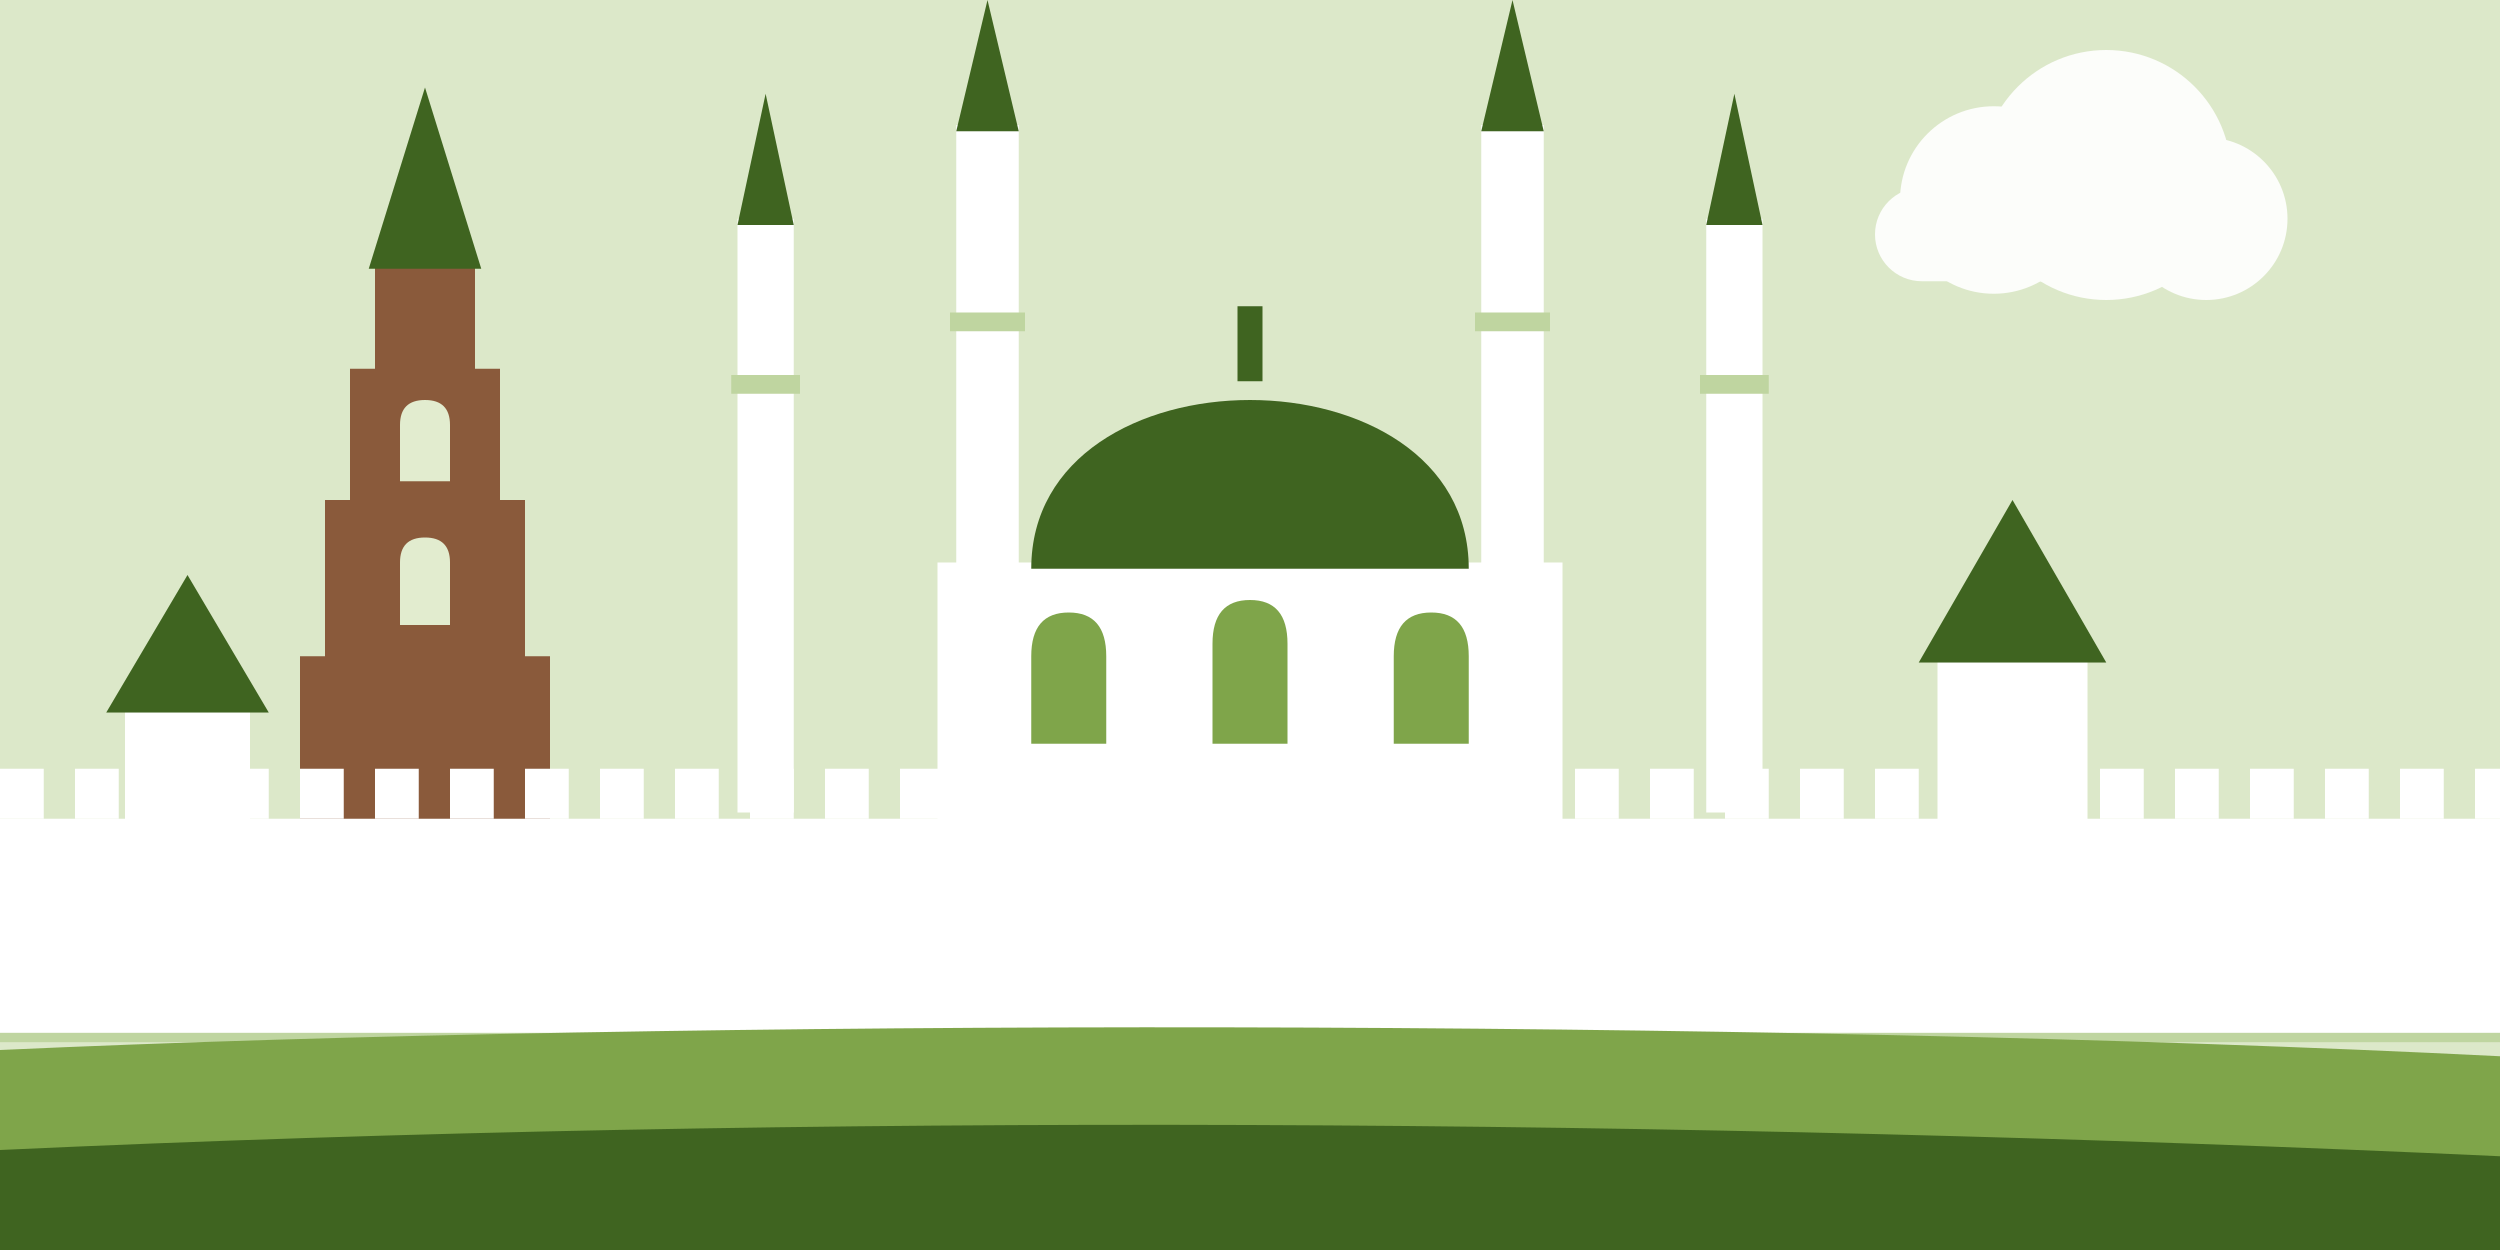
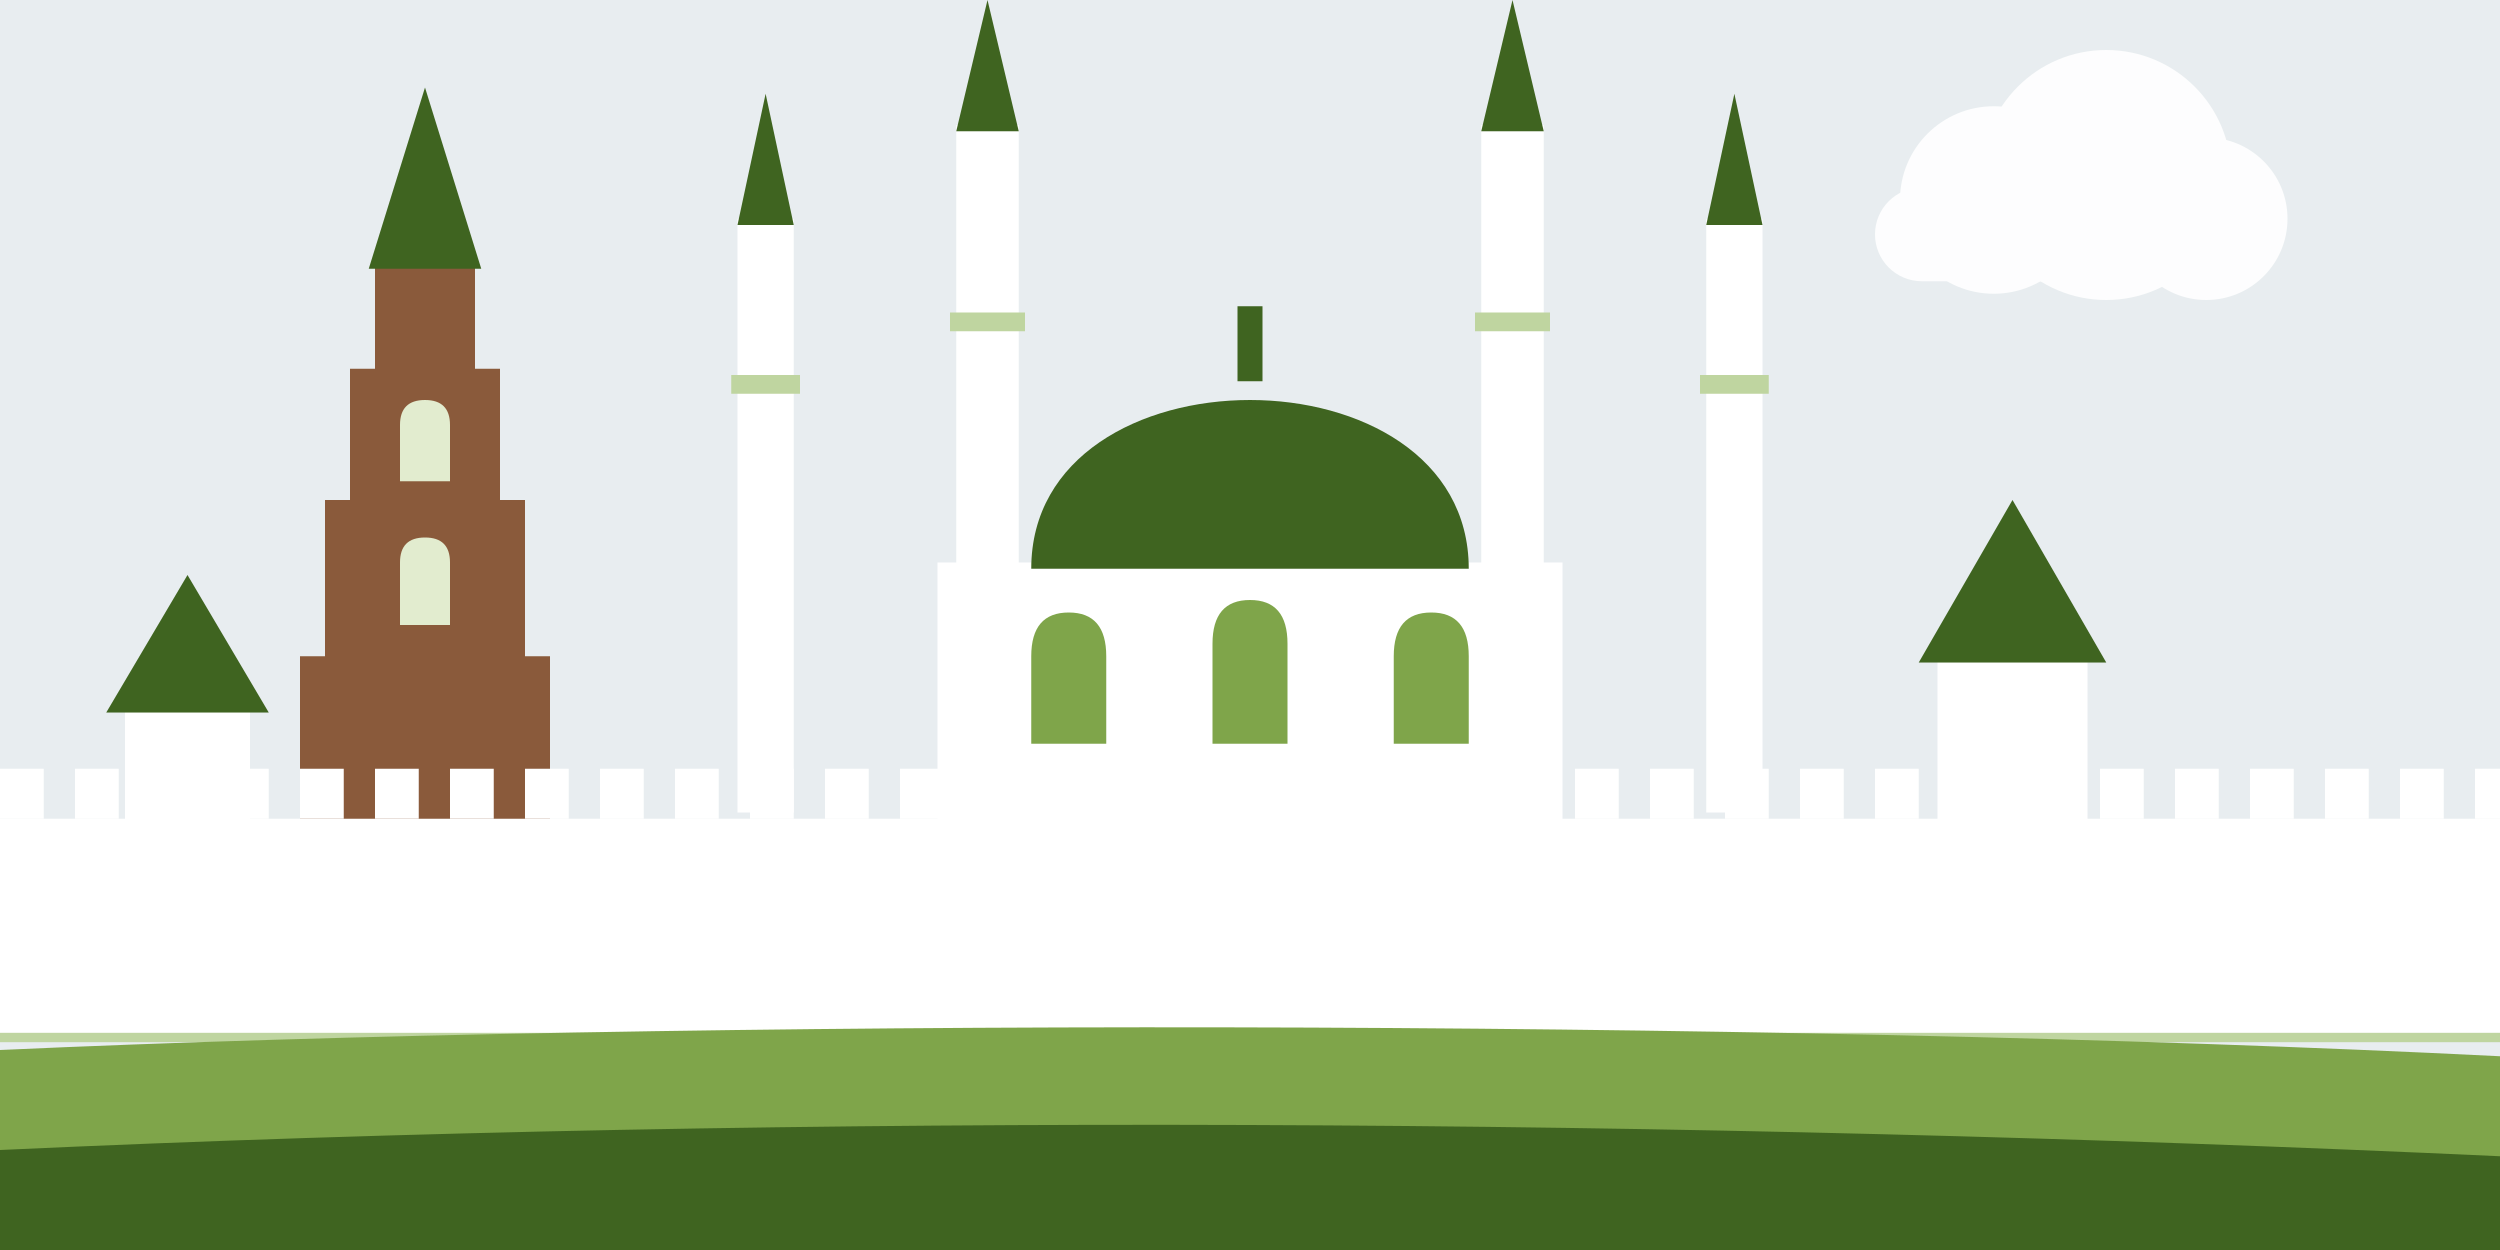
<svg xmlns="http://www.w3.org/2000/svg" viewBox="0 0 800 400" width="800" height="400" role="img" aria-labelledby="t">
-   <rect width="800" height="400" fill="#DCE8C9" />
+   <rect width="800" height="400" fill="#E8EDF0" />
  <g fill="#FFFFFF" opacity=".9">
    <rect x="600" y="60" width="130" height="30" rx="15" />
    <circle cx="638" cy="64" r="30" />
    <circle cx="674" cy="56" r="40" />
    <circle cx="706" cy="70" r="26" />
  </g>
  <g fill="#FFFFFF">
    <rect x="236" y="70" width="18" height="190" />
    <rect x="306" y="40" width="20" height="220" />
    <rect x="474" y="40" width="20" height="220" />
    <rect x="546" y="70" width="18" height="190" />
    <rect x="300" y="180" width="200" height="90" />
  </g>
  <g fill="#3F6420">
    <path d="M236 72 245 30 254 72Z" />
    <path d="M306 42 316 0 326 42Z" />
    <path d="M474 42 484 0 494 42Z" />
    <path d="M546 72 555 30 564 72Z" />
    <path d="M330 182C330 110 470 110 470 182Z" />
    <rect x="396" y="98" width="8" height="24" />
  </g>
  <g fill="#BFD5A0">
    <rect x="234" y="120" width="22" height="6" />
    <rect x="304" y="100" width="24" height="6" />
    <rect x="472" y="100" width="24" height="6" />
    <rect x="544" y="120" width="22" height="6" />
  </g>
  <g fill="#7FA54A">
    <path d="M330 238V210Q330 196 342 196Q354 196 354 210V238Z" />
    <path d="M388 238V206Q388 192 400 192Q412 192 412 206V238Z" />
    <path d="M446 238V210Q446 196 458 196Q470 196 470 210V238Z" />
  </g>
  <g fill="#8A5A3B">
    <rect x="96" y="210" width="80" height="70" />
    <rect x="104" y="160" width="64" height="52" />
    <rect x="112" y="118" width="48" height="44" />
    <rect x="120" y="84" width="32" height="36" />
  </g>
  <path d="M118 86 136 28 154 86Z" fill="#3F6420" />
  <g fill="#E2ECCF">
    <path d="M128 200V180Q128 172 136 172Q144 172 144 180V200Z" />
    <path d="M128 154V136Q128 128 136 128Q144 128 144 136V154Z" />
  </g>
  <rect y="262" width="800" height="70" fill="#FFFFFF" />
  <path d="M0 254H800" stroke="#FFFFFF" stroke-width="16" stroke-dasharray="14 10" />
  <g fill="#FFFFFF">
    <rect x="620" y="210" width="48" height="122" />
    <rect x="40" y="226" width="40" height="106" />
  </g>
  <g fill="#3F6420">
    <path d="M614 212 644 160 674 212Z" />
    <path d="M34 228 60 184 86 228Z" />
  </g>
  <path d="M0 332H800" stroke="#BFD5A0" stroke-width="3" />
  <path d="M0 336C220 326 560 326 800 338V400H0Z" fill="#7FA54A" />
  <path d="M0 368C260 356 540 358 800 370V400H0Z" fill="#3F6420" />
</svg>
